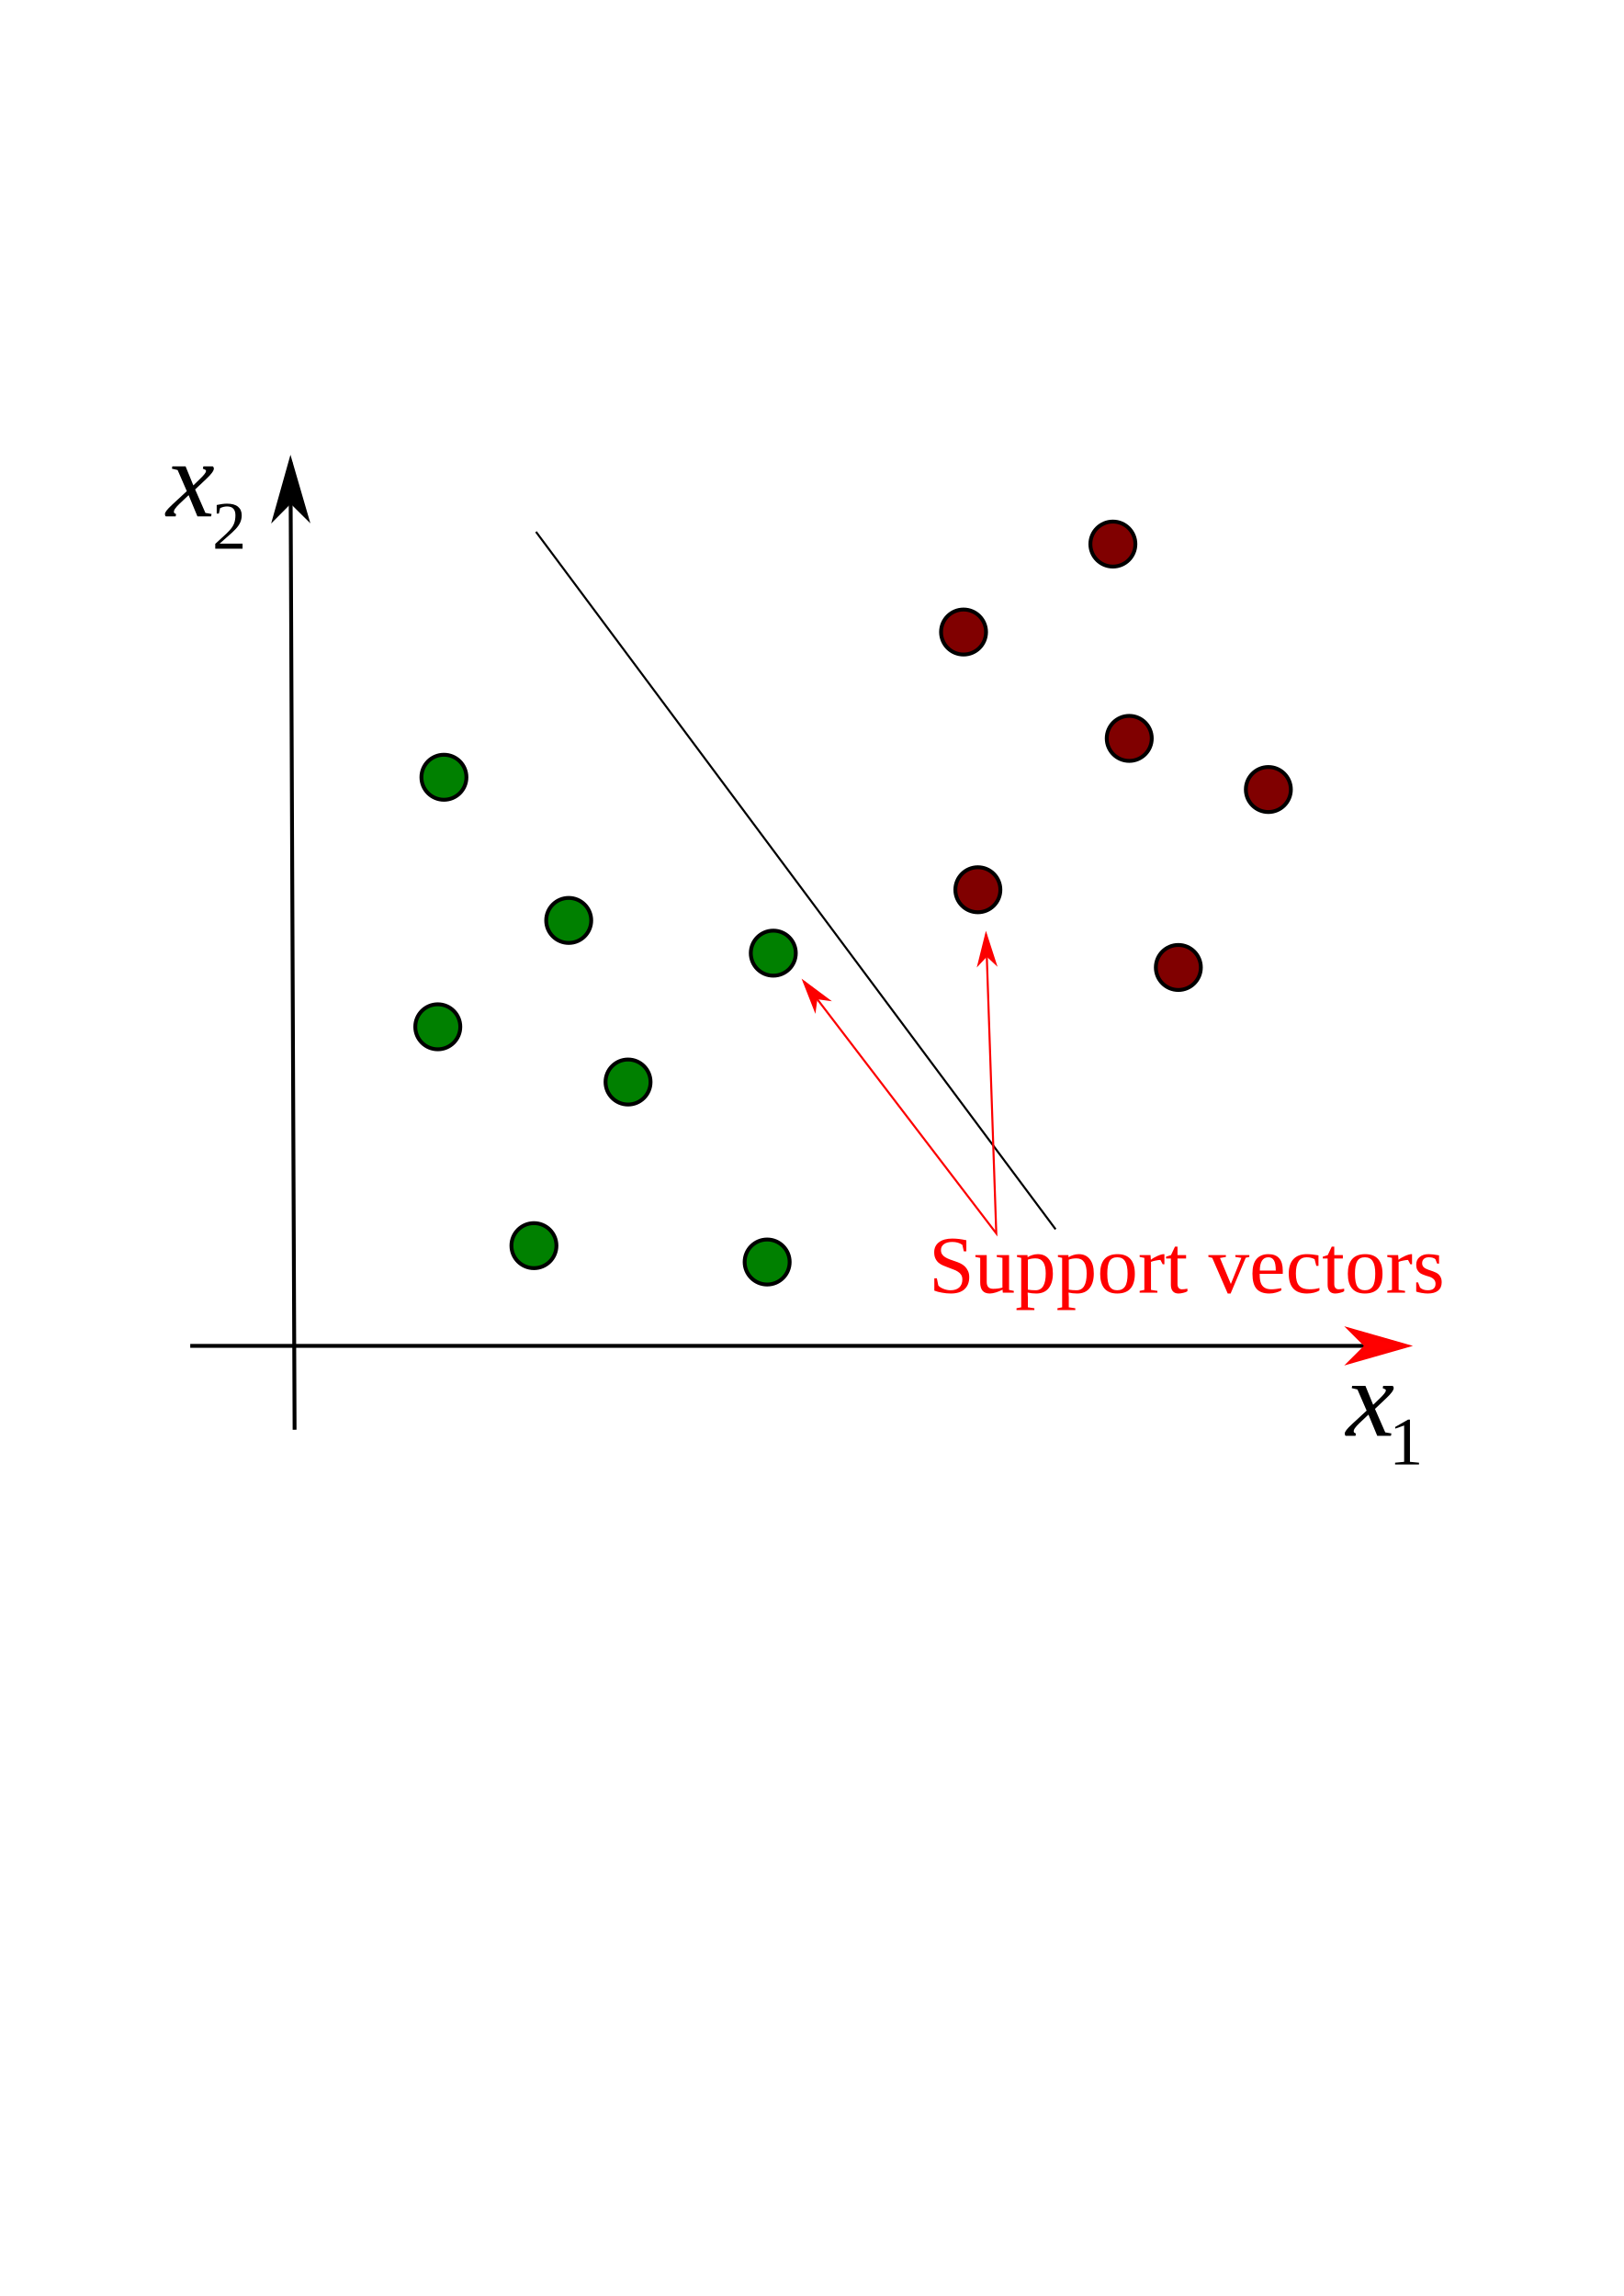
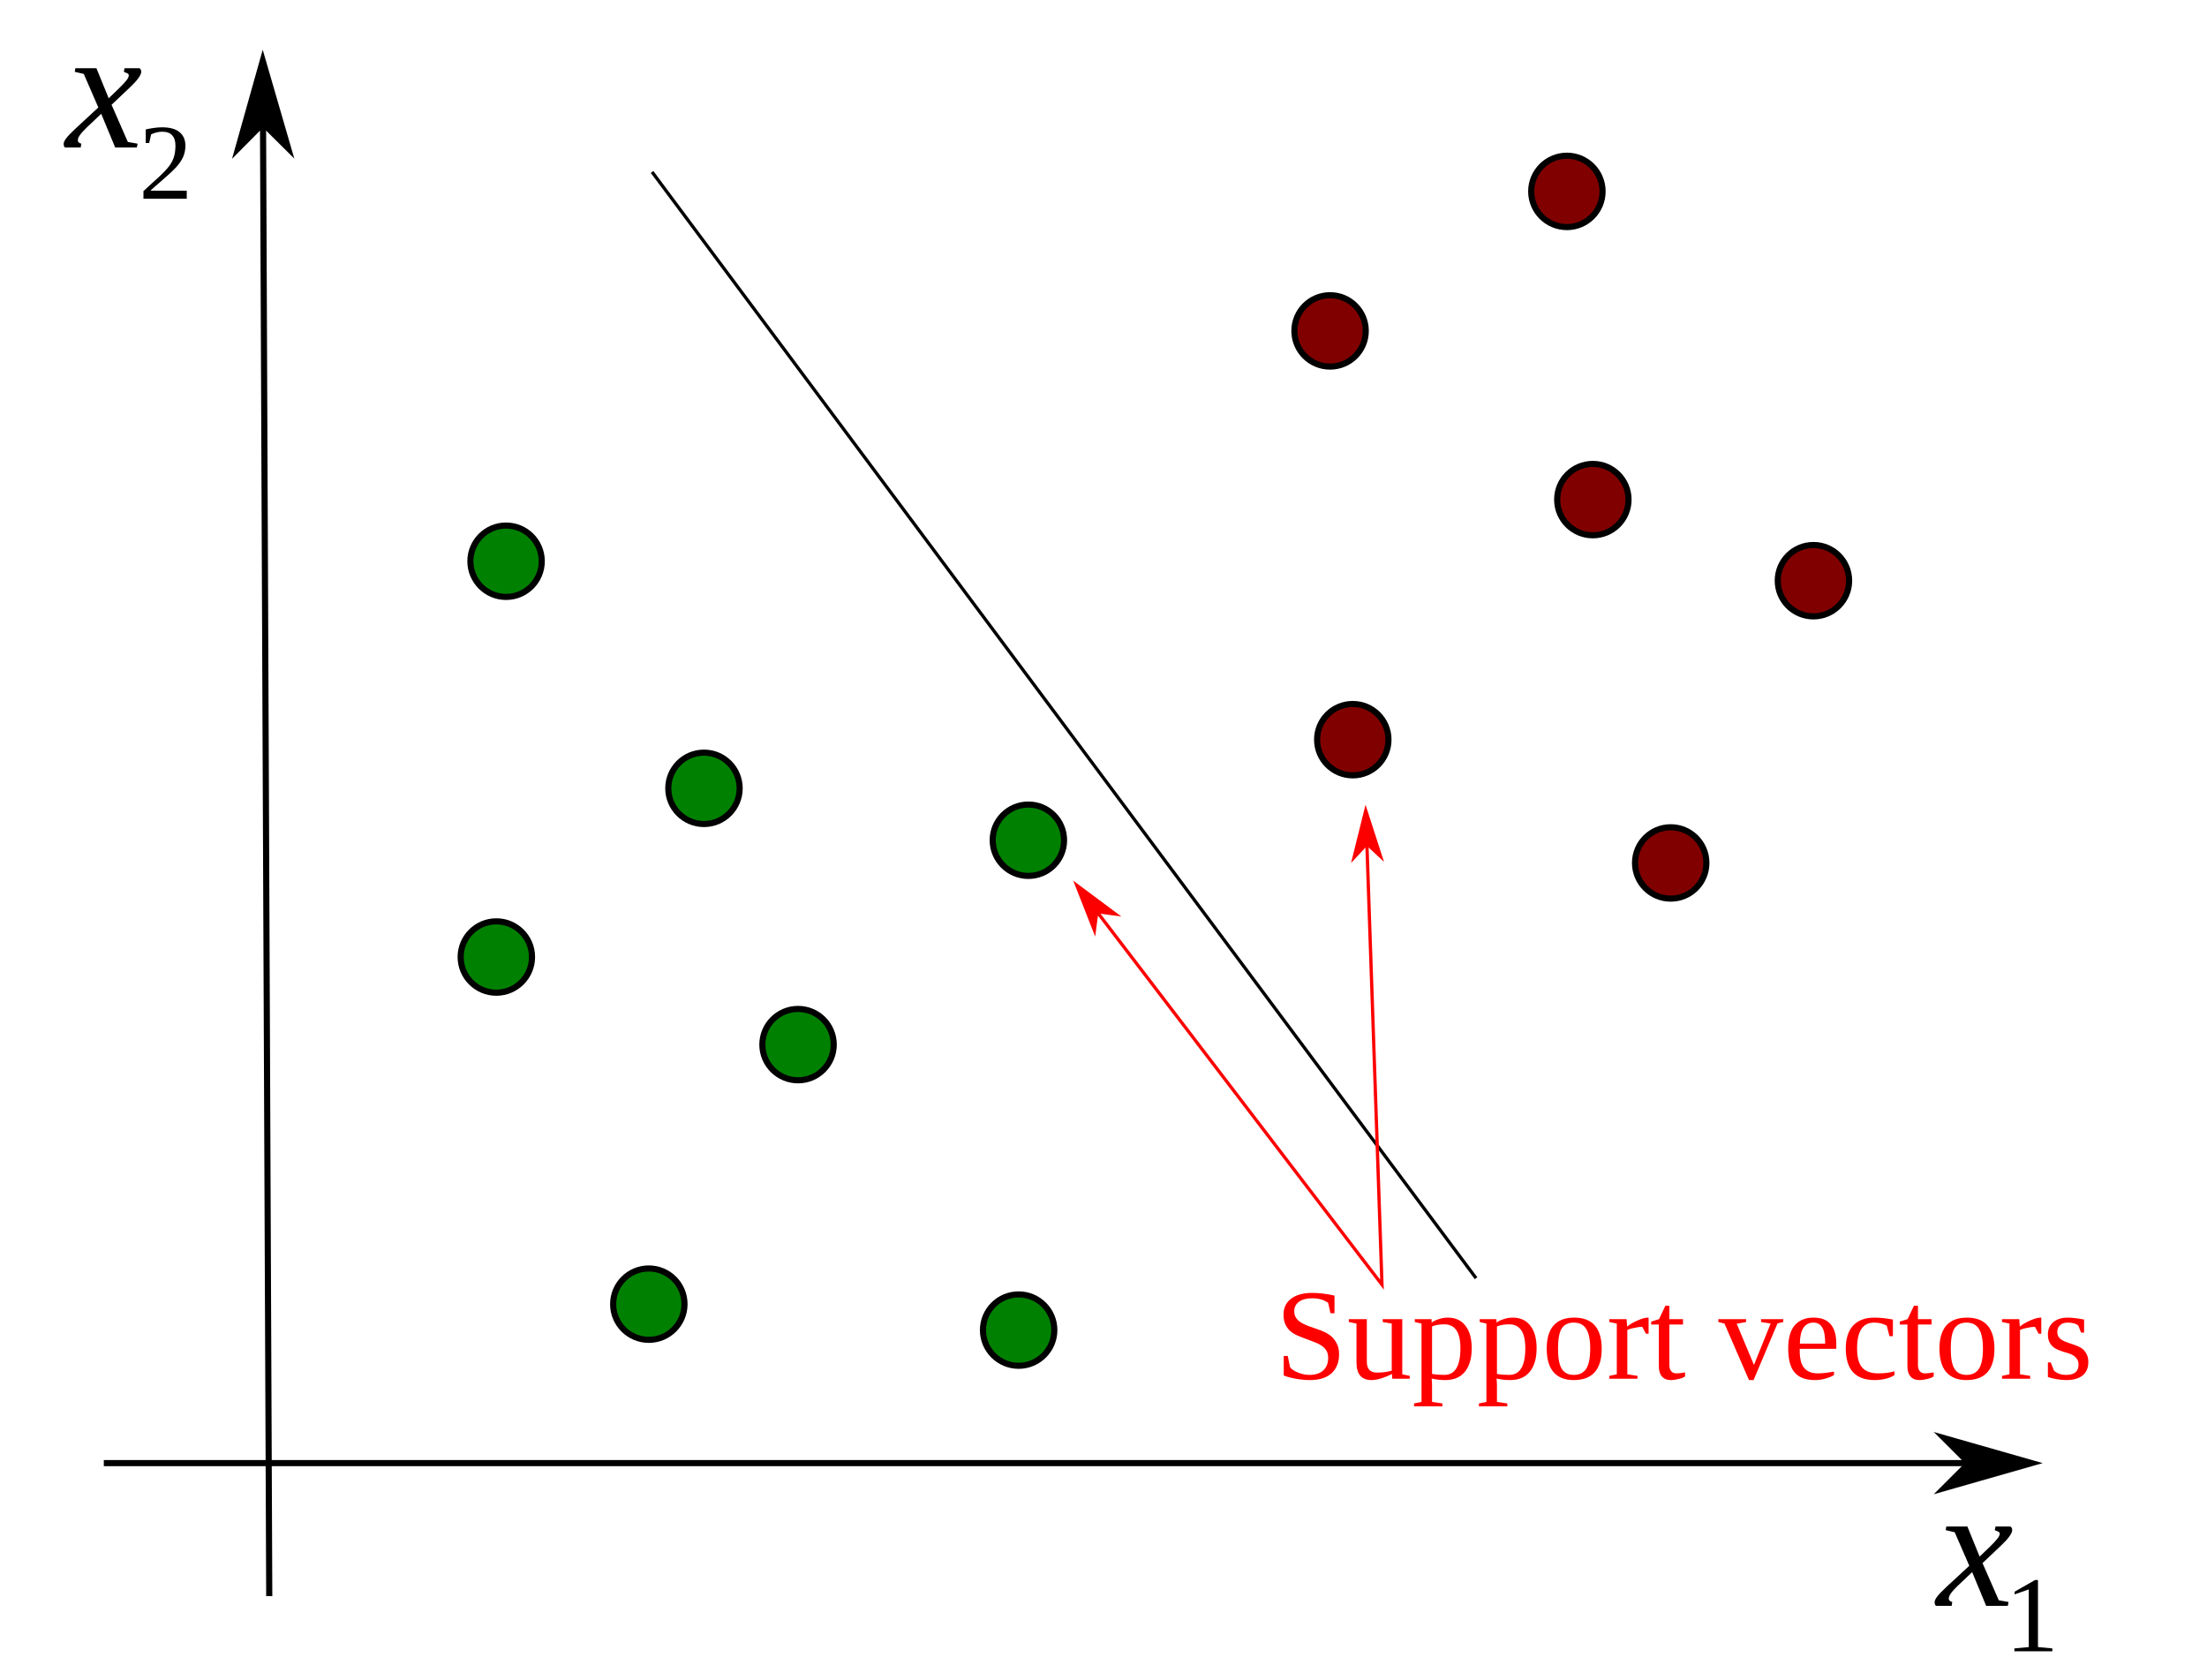
- <svg xmlns="http://www.w3.org/2000/svg" width="210mm" height="297mm" viewBox="0 0 210 297" version="1.1" id="svg8">
+ <svg xmlns="http://www.w3.org/2000/svg" width="180mm" height="137mm" viewBox="0 0 180 137" version="1.1" id="svg8">
  <defs id="defs2">
-     <marker style="overflow:visible" id="marker1482" refX="0.0" refY="0.0" orient="auto">
-       <path transform="scale(0.8) translate(12.5,0)" style="fill-rule:evenodd;stroke:#fc0000;stroke-width:1pt;stroke-opacity:1;fill:#fc0000;fill-opacity:1" d="M 0.0,0.0 L 5.0,-5.0 L -12.5,0.0 L 5.0,5.0 L 0.0,0.0 z " id="path1480" />
+     <marker style="overflow:visible" id="marker1482" refX="0" refY="0" orient="auto">
+       <path transform="matrix(0.8,0,0,0.8,10,0)" style="fill:#fc0000;fill-opacity:1;fill-rule:evenodd;stroke:#fc0000;stroke-width:1pt;stroke-opacity:1" d="M 0,0 5,-5 -12.5,0 5,5 Z" id="path1480" />
    </marker>
-     <marker style="overflow:visible;" id="marker1436" refX="0.0" refY="0.0" orient="auto">
-       <path transform="scale(0.8) rotate(180) translate(12.5,0)" style="fill-rule:evenodd;stroke:#fc0000;stroke-width:1pt;stroke-opacity:1;fill:#fc0000;fill-opacity:1" d="M 0.0,0.0 L 5.0,-5.0 L -12.5,0.0 L 5.0,5.0 L 0.0,0.0 z " id="path1434" />
+     <marker style="overflow:visible" id="marker1436" refX="0" refY="0" orient="auto">
+       <path transform="matrix(-0.8,0,0,-0.8,-10,0)" style="fill:#fc0000;fill-opacity:1;fill-rule:evenodd;stroke:#fc0000;stroke-width:1pt;stroke-opacity:1" d="M 0,0 5,-5 -12.5,0 5,5 Z" id="path1434" />
    </marker>
-     <marker style="overflow:visible" id="marker1159" refX="0.0" refY="0.0" orient="auto">
-       <path transform="scale(0.8) translate(12.5,0)" style="fill-rule:evenodd;stroke:#000000;stroke-width:1pt;stroke-opacity:1;fill:#000000;fill-opacity:1" d="M 0.0,0.0 L 5.0,-5.0 L -12.5,0.0 L 5.0,5.0 L 0.0,0.0 z " id="path1157" />
+     <marker style="overflow:visible" id="marker1159" refX="0" refY="0" orient="auto">
+       <path transform="matrix(0.8,0,0,0.8,10,0)" style="fill:#000000;fill-opacity:1;fill-rule:evenodd;stroke:#000000;stroke-width:1pt;stroke-opacity:1" d="M 0,0 5,-5 -12.5,0 5,5 Z" id="path1157" />
    </marker>
-     <marker style="overflow:visible" id="Arrow1Lstart" refX="0.0" refY="0.0" orient="auto">
-       <path transform="scale(0.8) translate(12.5,0)" style="fill-rule:evenodd;stroke:#000000;stroke-width:1pt;stroke-opacity:1;fill:#000000;fill-opacity:1" d="M 0.0,0.0 L 5.0,-5.0 L -12.5,0.0 L 5.0,5.0 L 0.0,0.0 z " id="path837" />
+     <marker style="overflow:visible" id="Arrow1Lstart" refX="0" refY="0" orient="auto">
+       <path transform="matrix(0.8,0,0,0.8,10,0)" style="fill:#000000;fill-opacity:1;fill-rule:evenodd;stroke:#000000;stroke-width:1pt;stroke-opacity:1" d="M 0,0 5,-5 -12.5,0 5,5 Z" id="path837" />
    </marker>
-     <marker style="overflow:visible;" id="Arrow1Lend" refX="0.0" refY="0.0" orient="auto">
-       <path transform="scale(0.8) rotate(180) translate(12.5,0)" style="fill-rule:evenodd;stroke:#fc0000;stroke-width:1pt;stroke-opacity:1;fill:#ff0000;fill-opacity:1" d="M 0.0,0.0 L 5.0,-5.0 L -12.5,0.0 L 5.0,5.0 L 0.0,0.0 z " id="path840" />
+     <marker style="overflow:visible" id="Arrow1Lend" refX="0" refY="0" orient="auto">
+       <path transform="matrix(-0.8,0,0,-0.8,-10,0)" style="fill:#000000;fill-opacity:1;fill-rule:evenodd;stroke:#000000;stroke-width:1pt;stroke-opacity:1" d="M 0,0 5,-5 -12.5,0 5,5 Z" id="path840" />
    </marker>
  </defs>
  <g id="layer1">
-     <path style="fill:none;stroke:#000000;stroke-width:0.5;stroke-linecap:butt;stroke-linejoin:miter;stroke-opacity:1;stroke-miterlimit:3.9;stroke-dasharray:none;marker-start:url(#Arrow1Lstart)" d="M 37.571,59.796 38.1,184.944" id="path833" />
-     <path style="fill:none;stroke:#000000;stroke-width:0.5;stroke-linecap:butt;stroke-linejoin:miter;stroke-opacity:1;marker-end:url(#Arrow1Lend);stroke-miterlimit:4;stroke-dasharray:none" d="m 24.606,174.096 h 157.162" id="path835" />
-     <g id="g1275" transform="translate(59.00208,-12.17083)">
+     <path style="fill:none;stroke:#000000;stroke-width:0.5;stroke-linecap:butt;stroke-linejoin:miter;stroke-miterlimit:3.9;stroke-dasharray:none;stroke-opacity:1;marker-start:url(#Arrow1Lstart)" d="M 21.431,5.027 21.96,130.175" id="path833" />
+     <path style="fill:none;stroke:#000000;stroke-width:0.5;stroke-linecap:butt;stroke-linejoin:miter;stroke-miterlimit:4;stroke-dasharray:none;stroke-opacity:1;marker-end:url(#Arrow1Lend)" d="M 8.467,119.327 H 165.629" id="path835" />
+     <g id="g1275" transform="translate(42.8625,-66.93958)">
      <text xml:space="preserve" style="font-size:10.583px;line-height:1.25;font-family:'Times New Roman';-inkscape-font-specification:'Times New Roman, ';stroke-width:0.265" x="115.094" y="197.908" id="text1211">
        <tspan id="tspan1209" x="115.094" y="197.908" style="font-style:italic;font-variant:normal;font-weight:normal;font-stretch:normal;font-size:14.111px;font-family:'Times New Roman';-inkscape-font-specification:'Times New Roman,  Italic';stroke-width:0.265">x</tspan>
      </text>
      <text xml:space="preserve" style="font-size:10.583px;line-height:1.25;font-family:'Times New Roman';-inkscape-font-specification:'Times New Roman, ';stroke-width:0.265" x="120.65" y="201.613" id="text1215">
        <tspan id="tspan1213" x="120.65" y="201.613" style="font-size:8.819px;stroke-width:0.265">1</tspan>
      </text>
    </g>
-     <g id="g1269" transform="translate(1.058333,-1.5875)">
+     <g id="g1269" transform="translate(-15.08125,-56.35625)">
      <text xml:space="preserve" style="font-size:10.583px;line-height:1.25;font-family:'Times New Roman';-inkscape-font-specification:'Times New Roman, ';stroke-width:0.265" x="26.392" y="72.565" id="text1215-1">
        <tspan id="tspan1213-0" x="26.392" y="72.565" style="font-size:8.819px;stroke-width:0.265">2</tspan>
      </text>
      <text xml:space="preserve" style="font-size:10.583px;line-height:1.25;font-family:'Times New Roman';-inkscape-font-specification:'Times New Roman, ';stroke-width:0.265" x="20.445" y="68.387" id="text1211-1">
        <tspan id="tspan1209-5" x="20.445" y="68.387" style="font-style:italic;font-variant:normal;font-weight:normal;font-stretch:normal;font-size:14.111px;font-family:'Times New Roman';-inkscape-font-specification:'Times New Roman,  Italic';stroke-width:0.265">x</tspan>
      </text>
    </g>
-     <path style="fill:none;stroke:#000000;stroke-width:0.265px;stroke-linecap:butt;stroke-linejoin:miter;stroke-opacity:1" d="M 69.321,68.792 136.525,159.015" id="path1277" />
-     <circle style="fill:#008000;stroke:#000000;stroke-width:0.5;stroke-miterlimit:4;stroke-dasharray:none;stop-color:#000000" id="path1281" cx="57.415" cy="100.542" r="2.91" />
-     <circle style="fill:#008000;stroke:#000000;stroke-width:0.5;stroke-miterlimit:4;stroke-dasharray:none;stop-color:#000000" id="path1281-2" cx="56.621" cy="132.821" r="2.91" />
-     <circle style="fill:#008000;stroke:#000000;stroke-width:0.5;stroke-miterlimit:4;stroke-dasharray:none;stop-color:#000000" id="path1281-6" cx="81.227" cy="139.965" r="2.91" />
-     <circle style="fill:#008000;stroke:#000000;stroke-width:0.5;stroke-miterlimit:4;stroke-dasharray:none;stop-color:#000000" id="path1281-8" cx="100.013" cy="123.296" r="2.91" />
-     <circle style="fill:#008000;stroke:#000000;stroke-width:0.5;stroke-miterlimit:4;stroke-dasharray:none;stop-color:#000000" id="path1281-3" cx="73.554" cy="119.062" r="2.91" />
-     <circle style="fill:#008000;stroke:#000000;stroke-width:0.5;stroke-miterlimit:4;stroke-dasharray:none;stop-color:#000000" id="path1281-4" cx="69.056" cy="161.131" r="2.91" />
-     <circle style="fill:#008000;stroke:#000000;stroke-width:0.5;stroke-miterlimit:4;stroke-dasharray:none;stop-color:#000000" id="path1281-1" cx="99.219" cy="163.248" r="2.91" />
-     <circle style="fill:#800000;stroke:#000000;stroke-width:0.5;stroke-miterlimit:4;stroke-dasharray:none;stop-color:#000000" id="path1281-25" cx="126.471" cy="115.094" r="2.91" />
-     <circle style="fill:#800000;stroke:#000000;stroke-width:0.5;stroke-miterlimit:4;stroke-dasharray:none;stop-color:#000000" id="path1281-25-4" cx="124.619" cy="81.756" r="2.91" />
-     <circle style="fill:#800000;stroke:#000000;stroke-width:0.5;stroke-miterlimit:4;stroke-dasharray:none;stop-color:#000000" id="path1281-25-9" cx="146.05" cy="95.515" r="2.91" />
-     <circle style="fill:#800000;stroke:#000000;stroke-width:0.5;stroke-miterlimit:4;stroke-dasharray:none;stop-color:#000000" id="path1281-25-3" cx="164.042" cy="102.129" r="2.91" />
-     <circle style="fill:#800000;stroke:#000000;stroke-width:0.5;stroke-miterlimit:4;stroke-dasharray:none;stop-color:#000000" id="path1281-25-6" cx="152.4" cy="125.148" r="2.91" />
-     <circle style="fill:#800000;stroke:#000000;stroke-width:0.5;stroke-miterlimit:4;stroke-dasharray:none;stop-color:#000000" id="path1281-25-8" cx="143.933" cy="70.379" r="2.91" />
-     <text xml:space="preserve" style="font-size:10.583px;line-height:1.25;font-family:'Times New Roman';-inkscape-font-specification:'Times New Roman, ';stroke-width:0.265;fill:#ff0000;" x="120.121" y="167.217" id="text1424">
-       <tspan id="tspan1422" x="120.121" y="167.217" style="stroke-width:0.265;fill:#ff0000;">Support vectors</tspan>
+     <path style="fill:none;stroke:#000000;stroke-width:0.265px;stroke-linecap:butt;stroke-linejoin:miter;stroke-opacity:1" d="M 53.181,14.023 120.385,104.246" id="path1277" />
+     <circle style="fill:#008000;stroke:#000000;stroke-width:0.5;stroke-miterlimit:4;stroke-dasharray:none;stop-color:#000000" id="path1281" cx="41.275" cy="45.773" r="2.91" />
+     <circle style="fill:#008000;stroke:#000000;stroke-width:0.5;stroke-miterlimit:4;stroke-dasharray:none;stop-color:#000000" id="path1281-2" cx="40.481" cy="78.052" r="2.91" />
+     <circle style="fill:#008000;stroke:#000000;stroke-width:0.5;stroke-miterlimit:4;stroke-dasharray:none;stop-color:#000000" id="path1281-6" cx="65.088" cy="85.196" r="2.91" />
+     <circle style="fill:#008000;stroke:#000000;stroke-width:0.5;stroke-miterlimit:4;stroke-dasharray:none;stop-color:#000000" id="path1281-8" cx="83.873" cy="68.527" r="2.91" />
+     <circle style="fill:#008000;stroke:#000000;stroke-width:0.5;stroke-miterlimit:4;stroke-dasharray:none;stop-color:#000000" id="path1281-3" cx="57.415" cy="64.294" r="2.91" />
+     <circle style="fill:#008000;stroke:#000000;stroke-width:0.5;stroke-miterlimit:4;stroke-dasharray:none;stop-color:#000000" id="path1281-4" cx="52.917" cy="106.362" r="2.91" />
+     <circle style="fill:#008000;stroke:#000000;stroke-width:0.5;stroke-miterlimit:4;stroke-dasharray:none;stop-color:#000000" id="path1281-1" cx="83.079" cy="108.479" r="2.91" />
+     <circle style="fill:#800000;stroke:#000000;stroke-width:0.5;stroke-miterlimit:4;stroke-dasharray:none;stop-color:#000000" id="path1281-25" cx="110.331" cy="60.325" r="2.91" />
+     <circle style="fill:#800000;stroke:#000000;stroke-width:0.5;stroke-miterlimit:4;stroke-dasharray:none;stop-color:#000000" id="path1281-25-4" cx="108.479" cy="26.987" r="2.91" />
+     <circle style="fill:#800000;stroke:#000000;stroke-width:0.5;stroke-miterlimit:4;stroke-dasharray:none;stop-color:#000000" id="path1281-25-9" cx="129.91" cy="40.746" r="2.91" />
+     <circle style="fill:#800000;stroke:#000000;stroke-width:0.5;stroke-miterlimit:4;stroke-dasharray:none;stop-color:#000000" id="path1281-25-3" cx="147.902" cy="47.36" r="2.91" />
+     <circle style="fill:#800000;stroke:#000000;stroke-width:0.5;stroke-miterlimit:4;stroke-dasharray:none;stop-color:#000000" id="path1281-25-6" cx="136.26" cy="70.379" r="2.91" />
+     <circle style="fill:#800000;stroke:#000000;stroke-width:0.5;stroke-miterlimit:4;stroke-dasharray:none;stop-color:#000000" id="path1281-25-8" cx="127.794" cy="15.61" r="2.91" />
+     <text xml:space="preserve" style="font-size:10.583px;line-height:1.25;font-family:'Times New Roman';-inkscape-font-specification:'Times New Roman, ';fill:#ff0000;stroke-width:0.265" x="103.981" y="112.448" id="text1424">
+       <tspan id="tspan1422" x="103.981" y="112.448" style="fill:#ff0000;stroke-width:0.265">Support vectors</tspan>
    </text>
-     <path style="fill:none;stroke:#fc0000;stroke-width:0.265;stroke-linecap:butt;stroke-linejoin:miter;stroke-opacity:1;stroke-miterlimit:4;stroke-dasharray:none;marker-end:url(#marker1436);marker-start:url(#marker1482)" d="m 103.981,127 24.871,32.544 -1.323,-38.629" id="path1426" />
+     <path style="fill:none;stroke:#fc0000;stroke-width:0.265;stroke-linecap:butt;stroke-linejoin:miter;stroke-miterlimit:4;stroke-dasharray:none;stroke-opacity:1;marker-start:url(#marker1482);marker-end:url(#marker1436)" d="M 87.842,72.231 112.713,104.775 111.39,66.146" id="path1426" />
  </g>
</svg>
